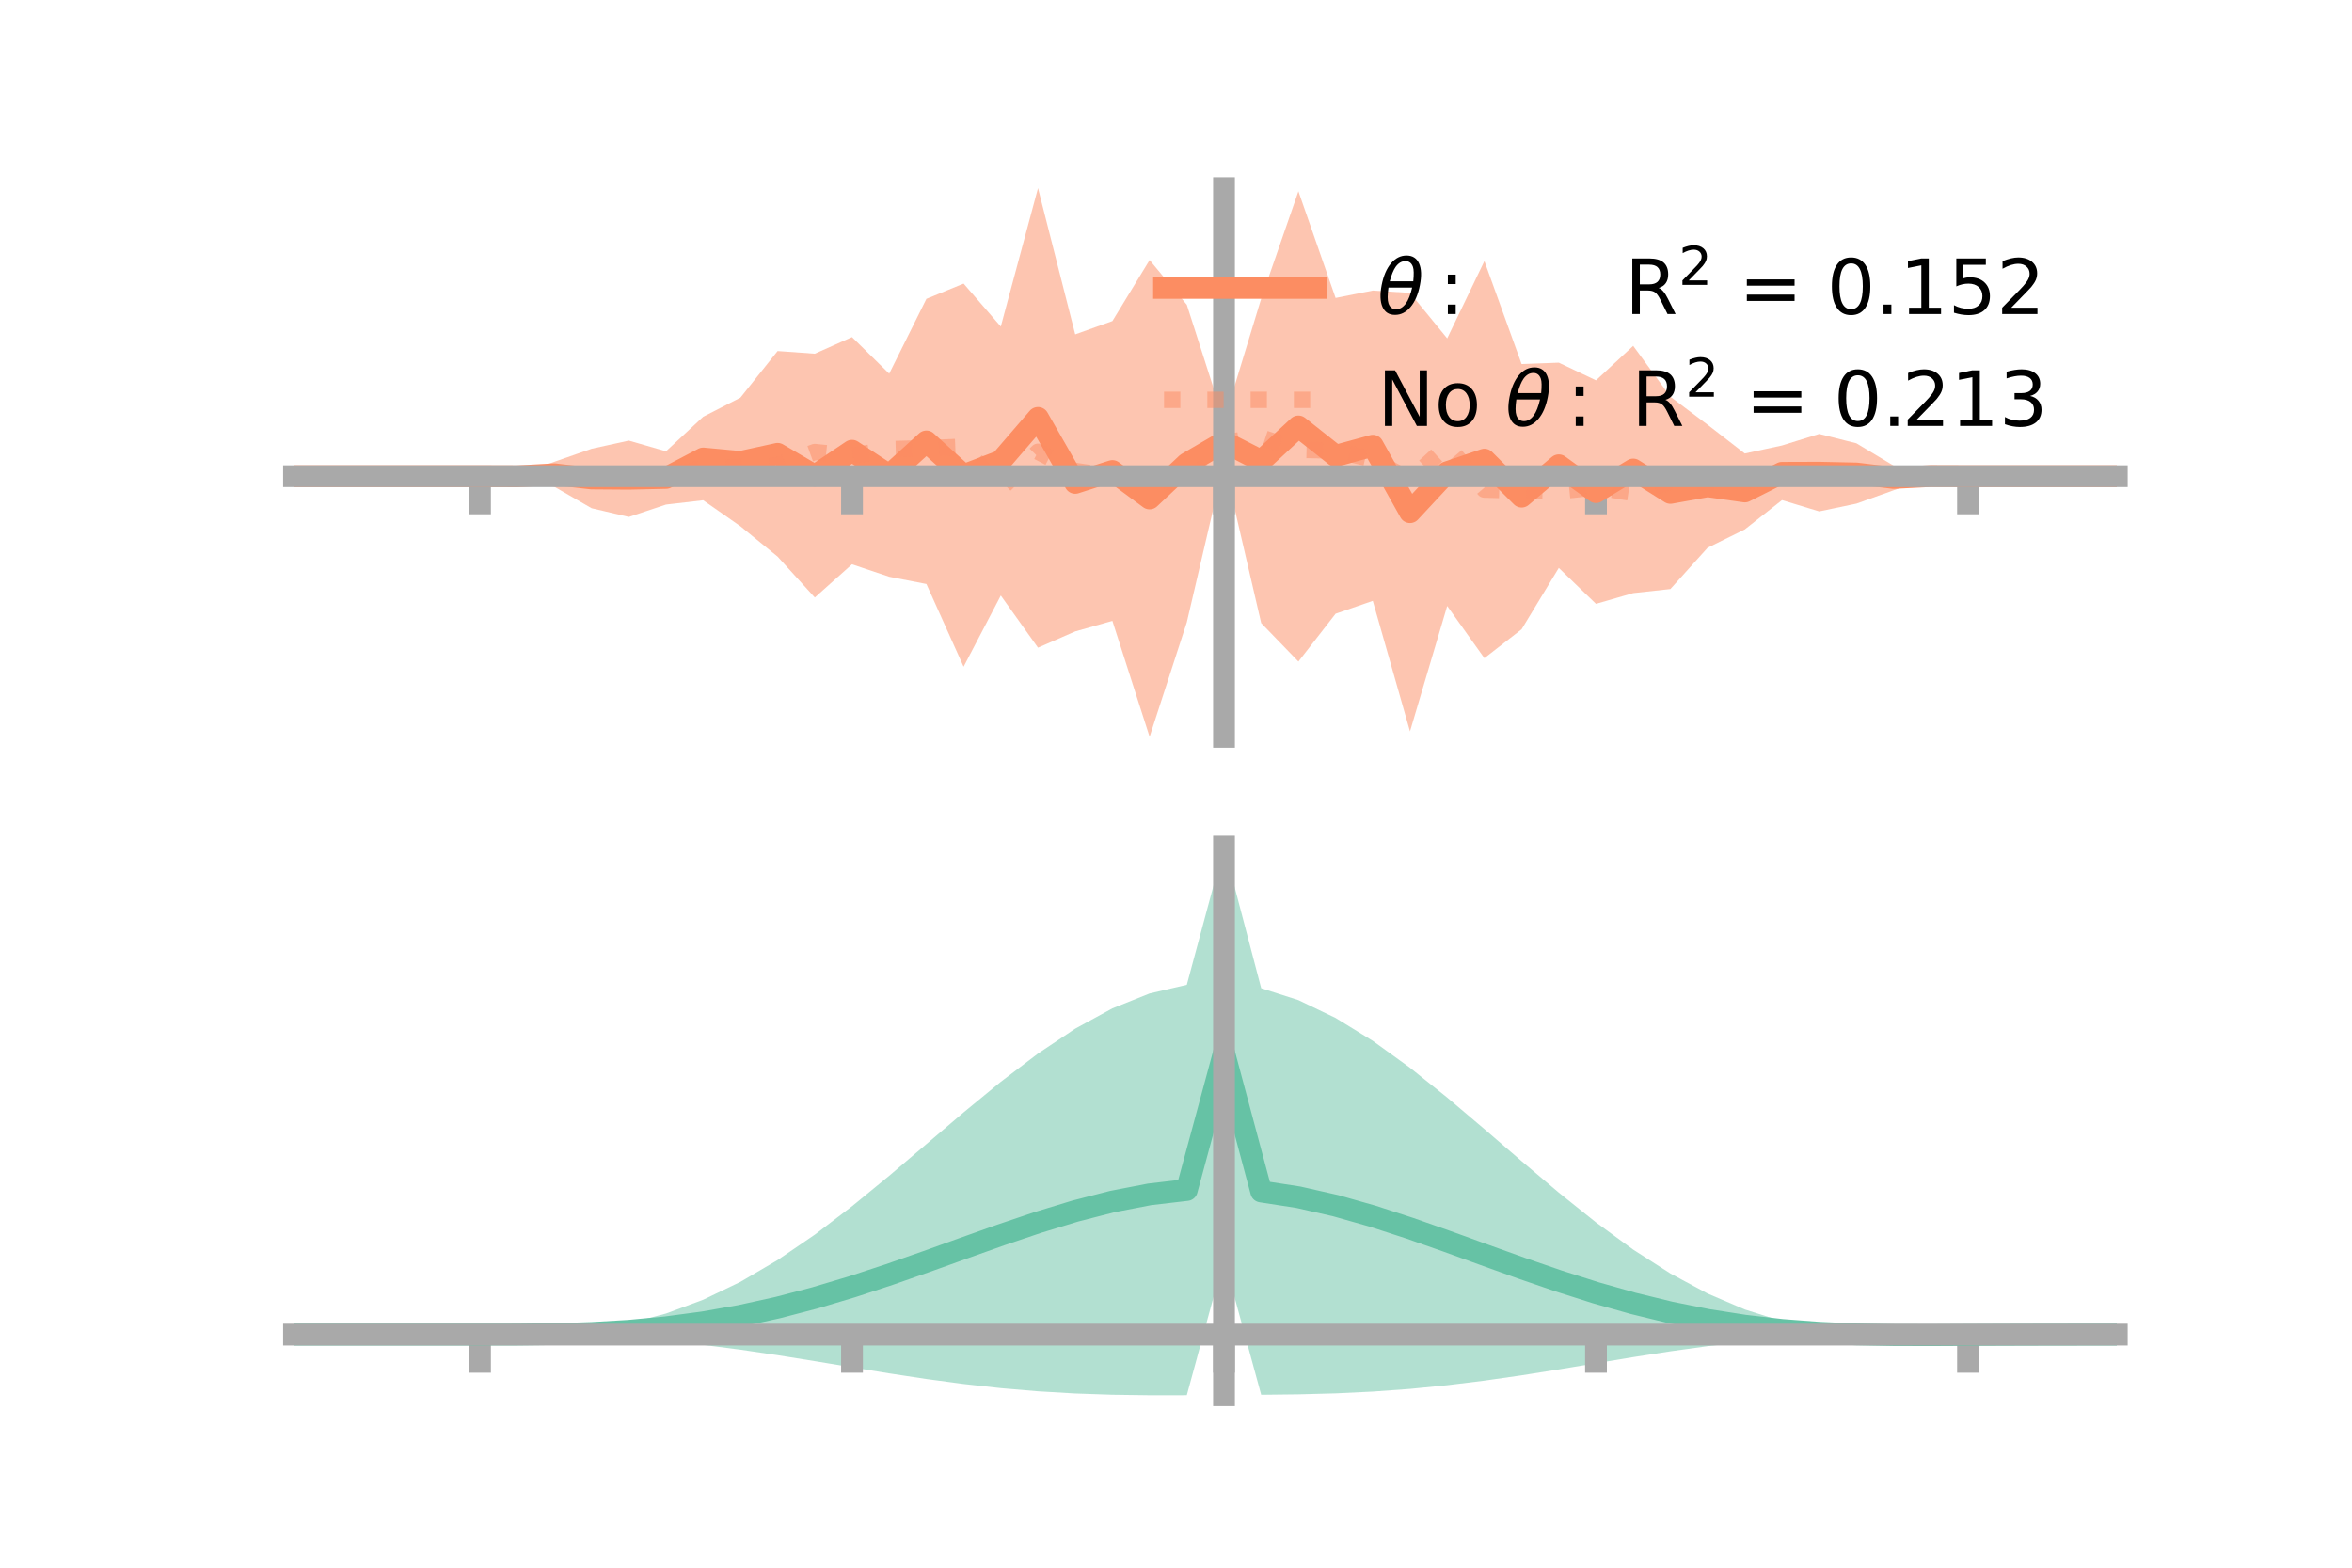
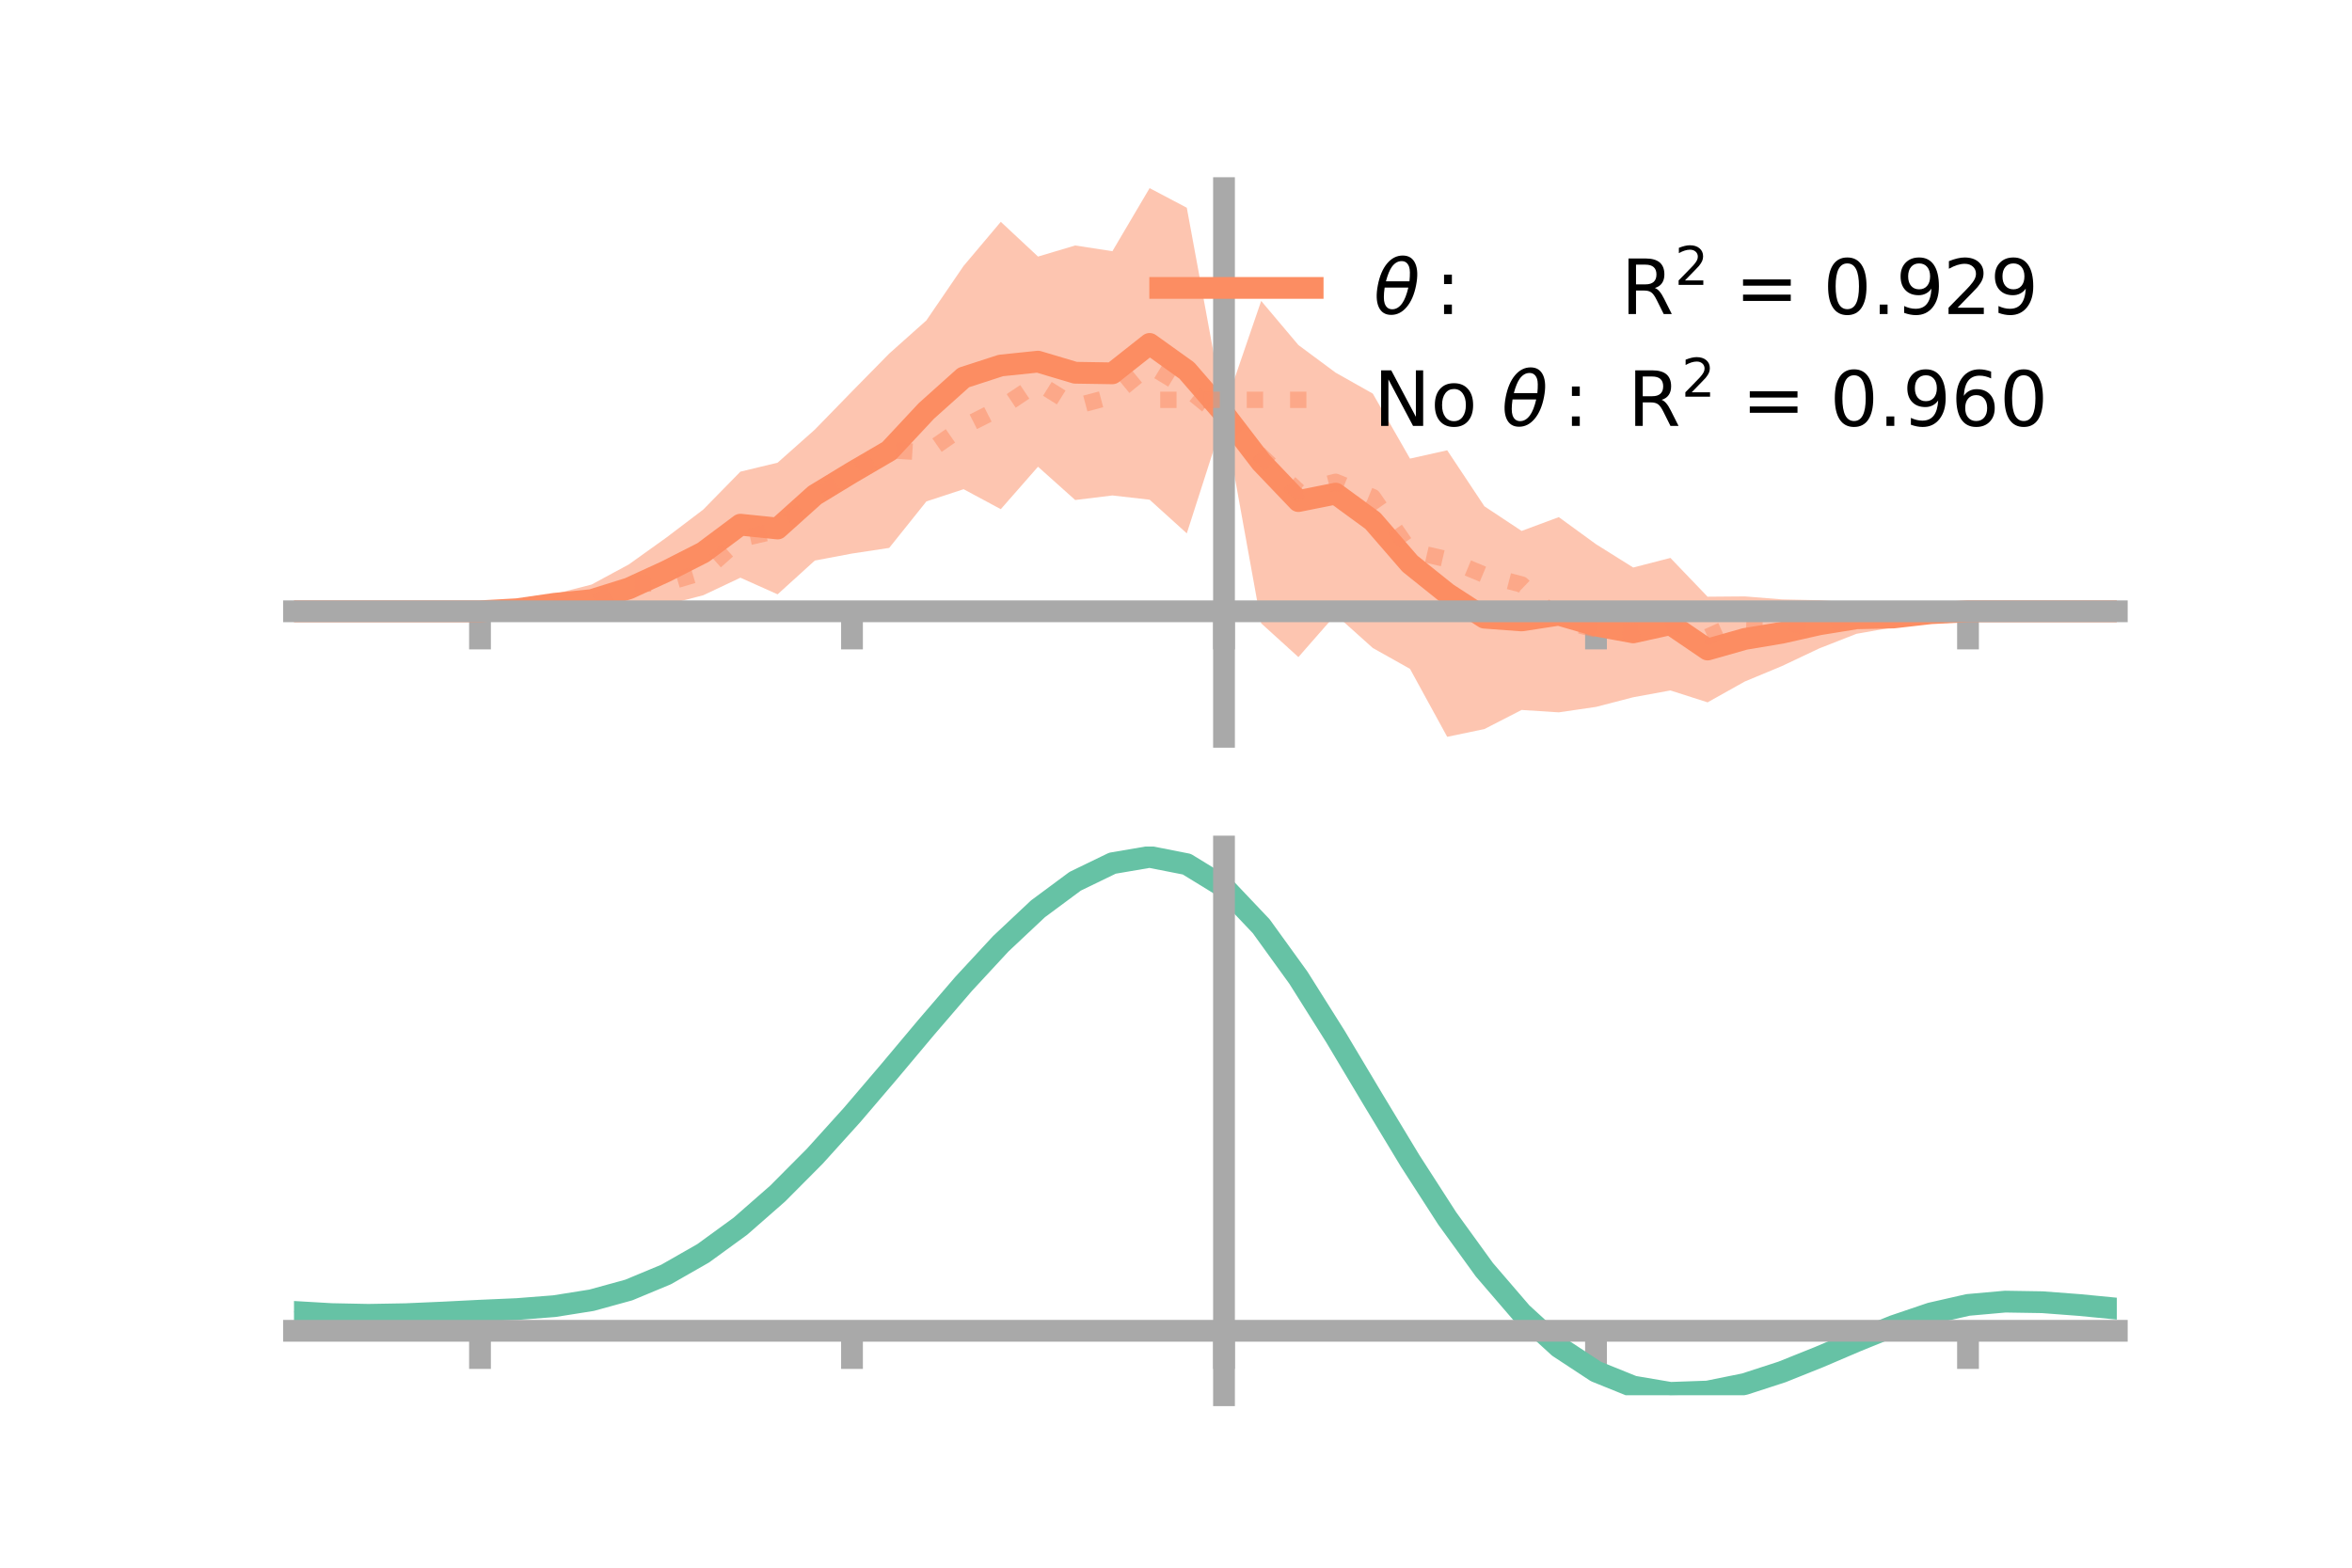
<svg xmlns="http://www.w3.org/2000/svg" xmlns:xlink="http://www.w3.org/1999/xlink" height="144pt" version="1.1" viewBox="0 0 216 144" width="216pt">
  <defs>
    <style type="text/css">*{stroke-linecap:butt;stroke-linejoin:round;}</style>
  </defs>
  <g id="figure_1">
    <g id="patch_1">
      <path d="M 0 144  L 216 144  L 216 0  L 0 0  z " style="fill:none;" />
    </g>
    <g id="axes_1">
      <g id="patch_2">
        <path d="M 27 67.68  L 194.4 67.68  L 194.4 17.28  L 27 17.28  z " style="fill:none;" />
      </g>
      <g id="PolyCollection_1">
-         <path clip-path="url(#p0a14df9e79)" d="M 27 43.739  L 27 43.739  L 30.416 43.739  L 33.833 43.739  L 37.249 43.739  L 40.665 43.739  L 44.082 43.739  L 47.498 43.626  L 50.914 42.412  L 54.331 41.221  L 57.747 40.47  L 61.163 41.454  L 64.58 38.278  L 67.996 36.527  L 71.412 32.244  L 74.829 32.49  L 78.245 30.965  L 81.661 34.322  L 85.078 27.45  L 88.494 26.05  L 91.91 29.994  L 95.327 17.28  L 98.743 30.714  L 102.159 29.493  L 105.576 23.889  L 108.992 27.992  L 112.408 38.647  L 115.824 27.434  L 119.241 17.571  L 122.657 27.37  L 126.073 26.689  L 129.49 26.905  L 132.906 31.082  L 136.322 23.982  L 139.739 33.439  L 143.155 33.312  L 146.571 34.936  L 149.988 31.769  L 153.404 36.441  L 156.82 39.011  L 160.237 41.657  L 163.653 40.919  L 167.069 39.858  L 170.486 40.718  L 173.902 42.769  L 177.318 43.604  L 180.735 43.739  L 184.151 43.739  L 187.567 43.739  L 190.984 43.739  L 194.4 43.739  L 194.4 43.739  L 194.4 43.739  L 190.984 43.739  L 187.567 43.739  L 184.151 43.739  L 180.735 43.739  L 177.318 43.854  L 173.902 45.036  L 170.486 46.259  L 167.069 46.975  L 163.653 45.936  L 160.237 48.629  L 156.82 50.315  L 153.404 54.107  L 149.988 54.48  L 146.571 55.467  L 143.155 52.166  L 139.739 57.801  L 136.322 60.456  L 132.906 55.662  L 129.49 67.183  L 126.073 55.191  L 122.657 56.374  L 119.241 60.767  L 115.824 57.233  L 112.408 42.523  L 108.992 57.162  L 105.576 67.68  L 102.159 57.031  L 98.743 57.998  L 95.327 59.491  L 91.91 54.701  L 88.494 61.242  L 85.078 53.644  L 81.661 52.979  L 78.245 51.832  L 74.829 54.885  L 71.412 51.126  L 67.996 48.338  L 64.58 45.95  L 61.163 46.347  L 57.747 47.483  L 54.331 46.683  L 50.914 44.712  L 47.498 43.872  L 44.082 43.739  L 40.665 43.739  L 37.249 43.739  L 33.833 43.739  L 30.416 43.739  L 27 43.739  z " style="fill:#fc8d62;fill-opacity:0.5;" />
+         <path clip-path="url(#pccf08fec42)" d="M 27 56.151  L 27 56.151  L 30.416 56.151  L 33.833 56.151  L 37.249 56.151  L 40.665 56.151  L 44.082 56.15  L 47.498 55.67  L 50.914 54.566  L 54.331 53.693  L 57.747 51.847  L 61.163 49.403  L 64.58 46.81  L 67.996 43.324  L 71.412 42.5  L 74.829 39.463  L 78.245 35.955  L 81.661 32.478  L 85.078 29.429  L 88.494 24.427  L 91.91 20.375  L 95.327 23.567  L 98.743 22.548  L 102.159 23.074  L 105.576 17.28  L 108.992 19.082  L 112.408 37.604  L 115.824 27.642  L 119.241 31.694  L 122.657 34.228  L 126.073 36.155  L 129.49 42.125  L 132.906 41.361  L 136.322 46.504  L 139.739 48.769  L 143.155 47.5  L 146.571 49.987  L 149.988 52.129  L 153.404 51.249  L 156.82 54.81  L 160.237 54.782  L 163.653 55.059  L 167.069 55.134  L 170.486 55.37  L 173.902 55.822  L 177.318 56.041  L 180.735 56.15  L 184.151 56.151  L 187.567 56.151  L 190.984 56.151  L 194.4 56.151  L 194.4 56.151  L 194.4 56.151  L 190.984 56.151  L 187.567 56.151  L 184.151 56.151  L 180.735 56.151  L 177.318 56.614  L 173.902 57.615  L 170.486 58.22  L 167.069 59.561  L 163.653 61.179  L 160.237 62.6  L 156.82 64.514  L 153.404 63.421  L 149.988 64.047  L 146.571 64.933  L 143.155 65.432  L 139.739 65.213  L 136.322 66.968  L 132.906 67.68  L 129.49 61.438  L 126.073 59.522  L 122.657 56.456  L 119.241 60.357  L 115.824 57.255  L 112.408 38.36  L 108.992 48.993  L 105.576 45.9  L 102.159 45.511  L 98.743 45.928  L 95.327 42.871  L 91.91 46.77  L 88.494 44.936  L 85.078 46.058  L 81.661 50.328  L 78.245 50.846  L 74.829 51.491  L 71.412 54.592  L 67.996 53.065  L 64.58 54.679  L 61.163 55.566  L 57.747 56.254  L 54.331 56.548  L 50.914 56.36  L 47.498 56.247  L 44.082 56.151  L 40.665 56.151  L 37.249 56.151  L 33.833 56.151  L 30.416 56.151  L 27 56.151  z " style="fill:#fc8d62;fill-opacity:0.5;" />
      </g>
      <g id="matplotlib.axis_1">
        <g id="xtick_1">
          <g id="line2d_1">
            <defs>
-               <path d="M 0 0  L 0 3.5  " id="mdfc04c71b1" style="stroke:#a9a9a9;stroke-width:2;" />
+               <path d="M 0 0  L 0 3.5  " id="m012973ee47" style="stroke:#a9a9a9;stroke-width:2;" />
            </defs>
            <g>
-               <use style="fill:#a9a9a9;stroke:#a9a9a9;stroke-width:2;" x="44.082" xlink:href="#mdfc04c71b1" y="43.739" />
+               <use style="fill:#a9a9a9;stroke:#a9a9a9;stroke-width:2;" x="44.082" xlink:href="#m012973ee47" y="56.151" />
            </g>
          </g>
        </g>
        <g id="xtick_2">
          <g id="line2d_2">
            <g>
-               <use style="fill:#a9a9a9;stroke:#a9a9a9;stroke-width:2;" x="78.245" xlink:href="#mdfc04c71b1" y="43.739" />
+               <use style="fill:#a9a9a9;stroke:#a9a9a9;stroke-width:2;" x="78.245" xlink:href="#m012973ee47" y="56.151" />
            </g>
          </g>
        </g>
        <g id="xtick_3">
          <g id="line2d_3">
            <g>
-               <use style="fill:#a9a9a9;stroke:#a9a9a9;stroke-width:2;" x="112.408" xlink:href="#mdfc04c71b1" y="43.739" />
+               <use style="fill:#a9a9a9;stroke:#a9a9a9;stroke-width:2;" x="112.408" xlink:href="#m012973ee47" y="56.151" />
            </g>
          </g>
        </g>
        <g id="xtick_4">
          <g id="line2d_4">
            <g>
-               <use style="fill:#a9a9a9;stroke:#a9a9a9;stroke-width:2;" x="146.571" xlink:href="#mdfc04c71b1" y="43.739" />
+               <use style="fill:#a9a9a9;stroke:#a9a9a9;stroke-width:2;" x="146.571" xlink:href="#m012973ee47" y="56.151" />
            </g>
          </g>
        </g>
        <g id="xtick_5">
          <g id="line2d_5">
            <g>
-               <use style="fill:#a9a9a9;stroke:#a9a9a9;stroke-width:2;" x="180.735" xlink:href="#mdfc04c71b1" y="43.739" />
+               <use style="fill:#a9a9a9;stroke:#a9a9a9;stroke-width:2;" x="180.735" xlink:href="#m012973ee47" y="56.151" />
            </g>
          </g>
        </g>
      </g>
      <g id="matplotlib.axis_2" />
      <g id="line2d_6">
-         <path clip-path="url(#p0a14df9e79)" d="M 27 43.739  L 30.416 43.739  L 33.833 43.739  L 37.249 43.739  L 40.665 43.739  L 44.082 43.739  L 47.498 43.749  L 50.914 43.562  L 54.331 43.952  L 57.747 43.977  L 61.163 43.901  L 64.58 42.114  L 67.996 42.432  L 71.412 41.685  L 74.829 43.687  L 78.245 41.398  L 81.661 43.651  L 85.078 40.547  L 88.494 43.646  L 91.91 42.348  L 95.327 38.385  L 98.743 44.356  L 102.159 43.262  L 105.576 45.785  L 108.992 42.577  L 112.408 40.585  L 115.824 42.333  L 119.241 39.169  L 122.657 41.872  L 126.073 40.94  L 129.49 47.044  L 132.906 43.372  L 136.322 42.219  L 139.739 45.62  L 143.155 42.739  L 146.571 45.202  L 149.988 43.124  L 153.404 45.274  L 156.82 44.663  L 160.237 45.143  L 163.653 43.427  L 167.069 43.416  L 170.486 43.489  L 173.902 43.903  L 177.318 43.729  L 180.735 43.739  L 184.151 43.739  L 187.567 43.739  L 190.984 43.739  L 194.4 43.739  " style="fill:none;stroke:#fc8d62;stroke-linecap:square;stroke-width:2;" />
+         <path clip-path="url(#pccf08fec42)" d="M 27 56.151  L 30.416 56.151  L 33.833 56.151  L 37.249 56.151  L 40.665 56.151  L 44.082 56.15  L 47.498 55.959  L 50.914 55.463  L 54.331 55.12  L 57.747 54.051  L 61.163 52.484  L 64.58 50.745  L 67.996 48.194  L 71.412 48.546  L 74.829 45.477  L 78.245 43.4  L 81.661 41.403  L 85.078 37.743  L 88.494 34.682  L 91.91 33.573  L 95.327 33.219  L 98.743 34.238  L 102.159 34.292  L 105.576 31.59  L 108.992 34.037  L 112.408 37.982  L 115.824 42.448  L 119.241 46.026  L 122.657 45.342  L 126.073 47.839  L 129.49 51.782  L 132.906 54.521  L 136.322 56.736  L 139.739 56.991  L 143.155 56.466  L 146.571 57.46  L 149.988 58.088  L 153.404 57.335  L 156.82 59.662  L 160.237 58.691  L 163.653 58.119  L 167.069 57.348  L 170.486 56.795  L 173.902 56.719  L 177.318 56.328  L 180.735 56.151  L 184.151 56.151  L 187.567 56.151  L 190.984 56.151  L 194.4 56.151  " style="fill:none;stroke:#fc8d62;stroke-linecap:square;stroke-width:2;" />
      </g>
      <g id="line2d_7">
-         <path clip-path="url(#p0a14df9e79)" d="M 27 43.739  L 30.416 43.739  L 33.833 43.739  L 37.249 43.739  L 40.665 43.739  L 44.082 43.739  L 47.498 43.725  L 50.914 43.728  L 54.331 43.66  L 57.747 43.999  L 61.163 43.711  L 64.58 43.018  L 67.996 42.899  L 71.412 42.749  L 74.829 41.519  L 78.245 41.869  L 81.661 41.253  L 85.078 41.167  L 88.494 41.029  L 91.91 44.906  L 95.327 41.493  L 98.743 43.249  L 102.159 43.772  L 105.576 43.644  L 108.992 44.783  L 112.408 40.631  L 115.824 40.179  L 119.241 41.313  L 122.657 41.391  L 126.073 42.187  L 129.49 44.095  L 132.906 40.948  L 136.322 44.971  L 139.739 45.063  L 143.155 45.13  L 146.571 44.763  L 149.988 45.289  L 153.404 44.271  L 156.82 44.287  L 160.237 44.226  L 163.653 43.65  L 167.069 43.419  L 170.486 43.791  L 173.902 43.744  L 177.318 43.753  L 180.735 43.739  L 184.151 43.739  L 187.567 43.739  L 190.984 43.739  L 194.4 43.739  " style="fill:none;stroke:#fc8d62;stroke-dasharray:1.5,2.475;stroke-dashoffset:0;stroke-opacity:0.5;stroke-width:1.5;" />
+         <path clip-path="url(#pccf08fec42)" d="M 27 56.151  L 30.416 56.151  L 33.833 56.151  L 37.249 56.151  L 40.665 56.151  L 44.082 56.15  L 47.498 56.073  L 50.914 55.724  L 54.331 55.56  L 57.747 53.652  L 61.163 53.564  L 64.58 52.557  L 67.996 49.509  L 71.412 48.73  L 74.829 45.785  L 78.245 43.364  L 81.661 41.35  L 85.078 41.566  L 88.494 39.194  L 91.91 37.464  L 95.327 35.181  L 98.743 37.313  L 102.159 36.405  L 105.576 33.599  L 108.992 35.675  L 112.408 38.465  L 115.824 41.891  L 119.241 45.128  L 122.657 44.255  L 126.073 45.656  L 129.49 50.588  L 132.906 51.376  L 136.322 52.8  L 139.739 53.684  L 143.155 56.953  L 146.571 57.826  L 149.988 58.052  L 153.404 57.363  L 156.82 58.488  L 160.237 56.958  L 163.653 57.075  L 167.069 57.783  L 170.486 56.366  L 173.902 56.466  L 177.318 56.214  L 180.735 56.151  L 184.151 56.151  L 187.567 56.151  L 190.984 56.151  L 194.4 56.151  " style="fill:none;stroke:#fc8d62;stroke-dasharray:1.5,2.475;stroke-dashoffset:0;stroke-opacity:0.5;stroke-width:1.5;" />
      </g>
      <g id="patch_3">
        <path d="M 112.408 67.68  L 112.408 17.28  " style="fill:none;stroke:#a9a9a9;stroke-linecap:square;stroke-linejoin:miter;stroke-width:2;" />
      </g>
      <g id="patch_4">
        <path d="M 194.4 67.68  L 194.4 17.28  " style="fill:none;" />
      </g>
      <g id="patch_5">
-         <path d="M 27 43.739  L 194.4 43.739  " style="fill:none;stroke:#a9a9a9;stroke-linecap:square;stroke-linejoin:miter;stroke-width:2;" />
+         <path d="M 27 56.151  L 194.4 56.151  " style="fill:none;stroke:#a9a9a9;stroke-linecap:square;stroke-linejoin:miter;stroke-width:2;" />
      </g>
      <g id="patch_6">
        <path d="M 27 17.28  L 194.4 17.28  " style="fill:none;" />
      </g>
      <g id="legend_1">
        <g id="line2d_8">
-           <path d="M 106.9 26.449  L 120.9 26.449  " style="fill:none;stroke:#fc8d62;stroke-linecap:square;stroke-width:2;" />
+           <path d="M 106.55 26.449  L 120.55 26.449  " style="fill:none;stroke:#fc8d62;stroke-linecap:square;stroke-width:2;" />
        </g>
        <g id="line2d_9" />
        <g id="text_1">
-           <g transform="translate(126.5 28.89891)scale(0.07 -0.07)">
+           <g transform="translate(126.15 28.89891)scale(0.07 -0.07)">
            <defs>
              <path d="M 45.516 34.672  L 14.453 34.672  Q 12.359 20.062 14.5 13.875  Q 17.188 6.25 24.469 6.25  Q 31.781 6.25 37.359 13.922  Q 42.234 20.656 45.516 34.672  z M 47.016 42.969  Q 48.344 56.844 46.625 61.719  Q 43.953 69.438 36.766 69.438  Q 29.297 69.438 23.828 61.812  Q 19.531 55.672 16.156 42.969  z M 38.188 76.766  Q 49.906 76.766 54.594 66.406  Q 59.281 56.109 55.719 37.844  Q 52.203 19.625 43.453 9.281  Q 34.766 -1.125 23.047 -1.125  Q 11.281 -1.125 6.641 9.281  Q 2 19.625 5.516 37.844  Q 9.078 56.109 17.719 66.406  Q 26.422 76.766 38.188 76.766  z " id="DejaVuSans-Oblique-952" />
              <path d="M 11.719 12.406  L 22.016 12.406  L 22.016 0  L 11.719 0  z M 11.719 51.703  L 22.016 51.703  L 22.016 39.312  L 11.719 39.312  z " id="DejaVuSans-58" />
              <path id="DejaVuSans-32" />
              <path d="M 44.391 34.188  Q 47.562 33.109 50.562 29.594  Q 53.562 26.078 56.594 19.922  L 66.609 0  L 56 0  L 46.688 18.703  Q 43.062 26.031 39.672 28.422  Q 36.281 30.812 30.422 30.812  L 19.672 30.812  L 19.672 0  L 9.812 0  L 9.812 72.906  L 32.078 72.906  Q 44.578 72.906 50.734 67.672  Q 56.891 62.453 56.891 51.906  Q 56.891 45.016 53.688 40.469  Q 50.484 35.938 44.391 34.188  z M 19.672 64.797  L 19.672 38.922  L 32.078 38.922  Q 39.203 38.922 42.844 42.219  Q 46.484 45.516 46.484 51.906  Q 46.484 58.297 42.844 61.547  Q 39.203 64.797 32.078 64.797  z " id="DejaVuSans-82" />
              <path d="M 19.188 8.297  L 53.609 8.297  L 53.609 0  L 7.328 0  L 7.328 8.297  Q 12.938 14.109 22.625 23.891  Q 32.328 33.688 34.812 36.531  Q 39.547 41.844 41.422 45.531  Q 43.312 49.219 43.312 52.781  Q 43.312 58.594 39.234 62.25  Q 35.156 65.922 28.609 65.922  Q 23.969 65.922 18.812 64.312  Q 13.672 62.703 7.812 59.422  L 7.812 69.391  Q 13.766 71.781 18.938 73  Q 24.125 74.219 28.422 74.219  Q 39.75 74.219 46.484 68.547  Q 53.219 62.891 53.219 53.422  Q 53.219 48.922 51.531 44.891  Q 49.859 40.875 45.406 35.406  Q 44.188 33.984 37.641 27.219  Q 31.109 20.453 19.188 8.297  z " id="DejaVuSans-50" />
              <path d="M 10.594 45.406  L 73.188 45.406  L 73.188 37.203  L 10.594 37.203  z M 10.594 25.484  L 73.188 25.484  L 73.188 17.188  L 10.594 17.188  z " id="DejaVuSans-61" />
              <path d="M 31.781 66.406  Q 24.172 66.406 20.328 58.906  Q 16.5 51.422 16.5 36.375  Q 16.5 21.391 20.328 13.891  Q 24.172 6.391 31.781 6.391  Q 39.453 6.391 43.281 13.891  Q 47.125 21.391 47.125 36.375  Q 47.125 51.422 43.281 58.906  Q 39.453 66.406 31.781 66.406  z M 31.781 74.219  Q 44.047 74.219 50.516 64.516  Q 56.984 54.828 56.984 36.375  Q 56.984 17.969 50.516 8.266  Q 44.047 -1.422 31.781 -1.422  Q 19.531 -1.422 13.062 8.266  Q 6.594 17.969 6.594 36.375  Q 6.594 54.828 13.062 64.516  Q 19.531 74.219 31.781 74.219  z " id="DejaVuSans-48" />
              <path d="M 10.688 12.406  L 21 12.406  L 21 0  L 10.688 0  z " id="DejaVuSans-46" />
-               <path d="M 12.406 8.297  L 28.516 8.297  L 28.516 63.922  L 10.984 60.406  L 10.984 69.391  L 28.422 72.906  L 38.281 72.906  L 38.281 8.297  L 54.391 8.297  L 54.391 0  L 12.406 0  z " id="DejaVuSans-49" />
-               <path d="M 10.797 72.906  L 49.516 72.906  L 49.516 64.594  L 19.828 64.594  L 19.828 46.734  Q 21.969 47.469 24.109 47.828  Q 26.266 48.188 28.422 48.188  Q 40.625 48.188 47.75 41.5  Q 54.891 34.812 54.891 23.391  Q 54.891 11.625 47.562 5.094  Q 40.234 -1.422 26.906 -1.422  Q 22.312 -1.422 17.547 -0.641  Q 12.797 0.141 7.719 1.703  L 7.719 11.625  Q 12.109 9.234 16.797 8.062  Q 21.484 6.891 26.703 6.891  Q 35.156 6.891 40.078 11.328  Q 45.016 15.766 45.016 23.391  Q 45.016 31 40.078 35.438  Q 35.156 39.891 26.703 39.891  Q 22.75 39.891 18.812 39.016  Q 14.891 38.141 10.797 36.281  z " id="DejaVuSans-53" />
+               <path d="M 10.984 1.516  L 10.984 10.5  Q 14.703 8.734 18.5 7.812  Q 22.312 6.891 25.984 6.891  Q 35.75 6.891 40.891 13.453  Q 46.047 20.016 46.781 33.406  Q 43.953 29.203 39.594 26.953  Q 35.25 24.703 29.984 24.703  Q 19.047 24.703 12.672 31.312  Q 6.297 37.938 6.297 49.422  Q 6.297 60.641 12.938 67.422  Q 19.578 74.219 30.609 74.219  Q 43.266 74.219 49.922 64.516  Q 56.594 54.828 56.594 36.375  Q 56.594 19.141 48.406 8.859  Q 40.234 -1.422 26.422 -1.422  Q 22.703 -1.422 18.891 -0.688  Q 15.094 0.047 10.984 1.516  z M 30.609 32.422  Q 37.25 32.422 41.125 36.953  Q 45.016 41.5 45.016 49.422  Q 45.016 57.281 41.125 61.844  Q 37.25 66.406 30.609 66.406  Q 23.969 66.406 20.094 61.844  Q 16.219 57.281 16.219 49.422  Q 16.219 41.5 20.094 36.953  Q 23.969 32.422 30.609 32.422  z " id="DejaVuSans-57" />
            </defs>
            <use transform="translate(0 0.765625)" xlink:href="#DejaVuSans-Oblique-952" />
            <use transform="translate(80.66406 0.765625)" xlink:href="#DejaVuSans-58" />
            <use transform="translate(133.8379 0.765625)" xlink:href="#DejaVuSans-32" />
            <use transform="translate(165.625 0.765625)" xlink:href="#DejaVuSans-32" />
            <use transform="translate(197.4121 0.765625)" xlink:href="#DejaVuSans-32" />
            <use transform="translate(229.1992 0.765625)" xlink:href="#DejaVuSans-32" />
            <use transform="translate(260.9863 0.765625)" xlink:href="#DejaVuSans-32" />
            <use transform="translate(292.7734 0.765625)" xlink:href="#DejaVuSans-32" />
            <use transform="translate(324.5605 0.765625)" xlink:href="#DejaVuSans-82" />
            <use transform="translate(395 39.04688)scale(0.7)" xlink:href="#DejaVuSans-50" />
            <use transform="translate(442.2705 0.765625)" xlink:href="#DejaVuSans-32" />
            <use transform="translate(474.0576 0.765625)" xlink:href="#DejaVuSans-61" />
            <use transform="translate(557.8467 0.765625)" xlink:href="#DejaVuSans-32" />
            <use transform="translate(589.6338 0.765625)" xlink:href="#DejaVuSans-48" />
            <use transform="translate(653.2568 0.765625)" xlink:href="#DejaVuSans-46" />
-             <use transform="translate(685.0439 0.765625)" xlink:href="#DejaVuSans-49" />
-             <use transform="translate(748.667 0.765625)" xlink:href="#DejaVuSans-53" />
-             <use transform="translate(812.29 0.765625)" xlink:href="#DejaVuSans-50" />
+             <use transform="translate(685.0439 0.765625)" xlink:href="#DejaVuSans-57" />
+             <use transform="translate(746.917 0.765625)" xlink:href="#DejaVuSans-50" />
+             <use transform="translate(808.79 0.765625)" xlink:href="#DejaVuSans-57" />
          </g>
        </g>
        <g id="line2d_10">
-           <path d="M 106.9 36.724  L 120.9 36.724  " style="fill:none;stroke:#fc8d62;stroke-dasharray:1.5,2.475;stroke-dashoffset:0;stroke-opacity:0.5;stroke-width:1.5;" />
+           <path d="M 106.55 36.724  L 120.55 36.724  " style="fill:none;stroke:#fc8d62;stroke-dasharray:1.5,2.475;stroke-dashoffset:0;stroke-opacity:0.5;stroke-width:1.5;" />
        </g>
        <g id="line2d_11" />
        <g id="text_2">
-           <g transform="translate(126.5 39.17359)scale(0.07 -0.07)">
+           <g transform="translate(126.15 39.17359)scale(0.07 -0.07)">
            <defs>
              <path d="M 9.812 72.906  L 23.094 72.906  L 55.422 11.922  L 55.422 72.906  L 64.984 72.906  L 64.984 0  L 51.703 0  L 19.391 60.984  L 19.391 0  L 9.812 0  z " id="DejaVuSans-78" />
              <path d="M 30.609 48.391  Q 23.391 48.391 19.188 42.75  Q 14.984 37.109 14.984 27.297  Q 14.984 17.484 19.156 11.844  Q 23.344 6.203 30.609 6.203  Q 37.797 6.203 41.984 11.859  Q 46.188 17.531 46.188 27.297  Q 46.188 37.016 41.984 42.703  Q 37.797 48.391 30.609 48.391  z M 30.609 56  Q 42.328 56 49.016 48.375  Q 55.719 40.766 55.719 27.297  Q 55.719 13.875 49.016 6.219  Q 42.328 -1.422 30.609 -1.422  Q 18.844 -1.422 12.172 6.219  Q 5.516 13.875 5.516 27.297  Q 5.516 40.766 12.172 48.375  Q 18.844 56 30.609 56  z " id="DejaVuSans-111" />
-               <path d="M 40.578 39.312  Q 47.656 37.797 51.625 33  Q 55.609 28.219 55.609 21.188  Q 55.609 10.406 48.188 4.484  Q 40.766 -1.422 27.094 -1.422  Q 22.516 -1.422 17.656 -0.516  Q 12.797 0.391 7.625 2.203  L 7.625 11.719  Q 11.719 9.328 16.594 8.109  Q 21.484 6.891 26.812 6.891  Q 36.078 6.891 40.938 10.547  Q 45.797 14.203 45.797 21.188  Q 45.797 27.641 41.281 31.266  Q 36.766 34.906 28.719 34.906  L 20.219 34.906  L 20.219 43.016  L 29.109 43.016  Q 36.375 43.016 40.234 45.922  Q 44.094 48.828 44.094 54.297  Q 44.094 59.906 40.109 62.906  Q 36.141 65.922 28.719 65.922  Q 24.656 65.922 20.016 65.031  Q 15.375 64.156 9.812 62.312  L 9.812 71.094  Q 15.438 72.656 20.344 73.438  Q 25.25 74.219 29.594 74.219  Q 40.828 74.219 47.359 69.109  Q 53.906 64.016 53.906 55.328  Q 53.906 49.266 50.438 45.094  Q 46.969 40.922 40.578 39.312  z " id="DejaVuSans-51" />
+               <path d="M 33.016 40.375  Q 26.375 40.375 22.484 35.828  Q 18.609 31.297 18.609 23.391  Q 18.609 15.531 22.484 10.953  Q 26.375 6.391 33.016 6.391  Q 39.656 6.391 43.531 10.953  Q 47.406 15.531 47.406 23.391  Q 47.406 31.297 43.531 35.828  Q 39.656 40.375 33.016 40.375  z M 52.594 71.297  L 52.594 62.312  Q 48.875 64.062 45.094 64.984  Q 41.312 65.922 37.594 65.922  Q 27.828 65.922 22.672 59.328  Q 17.531 52.734 16.797 39.406  Q 19.672 43.656 24.016 45.922  Q 28.375 48.188 33.594 48.188  Q 44.578 48.188 50.953 41.516  Q 57.328 34.859 57.328 23.391  Q 57.328 12.156 50.688 5.359  Q 44.047 -1.422 33.016 -1.422  Q 20.359 -1.422 13.672 8.266  Q 6.984 17.969 6.984 36.375  Q 6.984 53.656 15.188 63.938  Q 23.391 74.219 37.203 74.219  Q 40.922 74.219 44.703 73.484  Q 48.484 72.75 52.594 71.297  z " id="DejaVuSans-54" />
            </defs>
            <use transform="translate(0 0.765625)" xlink:href="#DejaVuSans-78" />
            <use transform="translate(74.80469 0.765625)" xlink:href="#DejaVuSans-111" />
            <use transform="translate(135.9863 0.765625)" xlink:href="#DejaVuSans-32" />
            <use transform="translate(167.7734 0.765625)" xlink:href="#DejaVuSans-Oblique-952" />
            <use transform="translate(248.4375 0.765625)" xlink:href="#DejaVuSans-58" />
            <use transform="translate(301.6113 0.765625)" xlink:href="#DejaVuSans-32" />
            <use transform="translate(333.3984 0.765625)" xlink:href="#DejaVuSans-82" />
            <use transform="translate(403.8379 39.04688)scale(0.7)" xlink:href="#DejaVuSans-50" />
            <use transform="translate(451.1084 0.765625)" xlink:href="#DejaVuSans-32" />
            <use transform="translate(482.8955 0.765625)" xlink:href="#DejaVuSans-61" />
            <use transform="translate(566.6846 0.765625)" xlink:href="#DejaVuSans-32" />
            <use transform="translate(598.4717 0.765625)" xlink:href="#DejaVuSans-48" />
            <use transform="translate(662.0947 0.765625)" xlink:href="#DejaVuSans-46" />
-             <use transform="translate(688.3818 0.765625)" xlink:href="#DejaVuSans-50" />
-             <use transform="translate(752.0049 0.765625)" xlink:href="#DejaVuSans-49" />
-             <use transform="translate(815.6279 0.765625)" xlink:href="#DejaVuSans-51" />
+             <use transform="translate(693.8818 0.765625)" xlink:href="#DejaVuSans-57" />
+             <use transform="translate(757.5049 0.765625)" xlink:href="#DejaVuSans-54" />
+             <use transform="translate(821.1279 0.765625)" xlink:href="#DejaVuSans-48" />
          </g>
        </g>
      </g>
    </g>
    <g id="axes_2">
      <g id="patch_7">
        <path d="M 27 128.16  L 194.4 128.16  L 194.4 77.76  L 27 77.76  z " style="fill:none;" />
      </g>
      <g id="PolyCollection_2">
-         <path clip-path="url(#pce0a0c51db)" d="M 27 122.593  L 27 122.588  L 30.416 122.589  L 33.833 122.59  L 37.249 122.59  L 40.665 122.59  L 44.082 122.59  L 47.498 122.572  L 50.914 122.451  L 54.331 122.138  L 57.747 121.557  L 61.163 120.652  L 64.58 119.385  L 67.996 117.744  L 71.412 115.74  L 74.829 113.407  L 78.245 110.801  L 81.661 107.999  L 85.078 105.091  L 88.494 102.179  L 91.91 99.37  L 95.327 96.771  L 98.743 94.489  L 102.159 92.621  L 105.576 91.254  L 108.992 90.46  L 112.408 77.76  L 115.824 90.773  L 119.241 91.866  L 122.657 93.505  L 126.073 95.607  L 129.49 98.079  L 132.906 100.816  L 136.322 103.712  L 139.739 106.657  L 143.155 109.547  L 146.571 112.284  L 149.988 114.783  L 153.404 116.976  L 156.82 118.815  L 160.237 120.278  L 163.653 121.362  L 167.069 122.088  L 170.486 122.462  L 173.902 122.506  L 177.318 122.514  L 180.735 122.537  L 184.151 122.556  L 187.567 122.57  L 190.984 122.579  L 194.4 122.585  L 194.4 122.599  L 194.4 122.599  L 190.984 122.61  L 187.567 122.63  L 184.151 122.662  L 180.735 122.71  L 177.318 122.765  L 173.902 122.757  L 170.486 122.672  L 167.069 122.747  L 163.653 122.953  L 160.237 123.258  L 156.82 123.653  L 153.404 124.125  L 149.988 124.656  L 146.571 125.22  L 143.155 125.787  L 139.739 126.329  L 136.322 126.819  L 132.906 127.239  L 129.49 127.576  L 126.073 127.823  L 122.657 127.987  L 119.241 128.077  L 115.824 128.117  L 112.408 115.603  L 108.992 128.157  L 105.576 128.16  L 102.159 128.114  L 98.743 127.998  L 95.327 127.797  L 91.91 127.506  L 88.494 127.127  L 85.078 126.669  L 81.661 126.15  L 78.245 125.594  L 74.829 125.027  L 71.412 124.479  L 67.996 123.975  L 64.58 123.537  L 61.163 123.181  L 57.747 122.914  L 54.331 122.736  L 50.914 122.636  L 47.498 122.596  L 44.082 122.59  L 40.665 122.59  L 37.249 122.59  L 33.833 122.59  L 30.416 122.591  L 27 122.593  z " style="fill:#66c2a5;fill-opacity:0.5;" />
+         <path clip-path="url(#p5bdab799a3)" d="M 27 120.545  L 27 120.465  L 30.416 120.675  L 33.833 120.745  L 37.249 120.678  L 40.665 120.519  L 44.082 120.34  L 47.498 120.184  L 50.914 119.911  L 54.331 119.363  L 57.747 118.412  L 61.163 116.968  L 64.58 114.979  L 67.996 112.437  L 71.412 109.373  L 74.829 105.854  L 78.245 101.982  L 81.661 97.886  L 85.078 93.72  L 88.494 89.658  L 91.91 85.891  L 95.327 82.616  L 98.743 80.036  L 102.159 78.352  L 105.576 77.76  L 108.992 78.445  L 112.408 80.575  L 115.824 84.231  L 119.241 89.031  L 122.657 94.538  L 126.073 100.344  L 129.49 106.091  L 132.906 111.48  L 136.322 116.276  L 139.739 120.31  L 143.155 123.481  L 146.571 125.751  L 149.988 127.142  L 153.404 127.725  L 156.82 127.61  L 160.237 126.931  L 163.653 125.839  L 167.069 124.495  L 170.486 123.061  L 173.902 121.695  L 177.318 120.551  L 180.735 119.779  L 184.151 119.479  L 187.567 119.539  L 190.984 119.808  L 194.4 120.151  L 194.4 120.258  L 194.4 120.258  L 190.984 119.94  L 187.567 119.691  L 184.151 119.641  L 180.735 119.948  L 177.318 120.731  L 173.902 121.905  L 170.486 123.318  L 167.069 124.806  L 163.653 126.199  L 160.237 127.329  L 156.82 128.033  L 153.404 128.16  L 149.988 127.585  L 146.571 126.213  L 143.155 123.99  L 139.739 120.904  L 136.322 116.993  L 132.906 112.35  L 129.49 107.132  L 126.073 101.564  L 122.657 95.932  L 119.241 90.586  L 115.824 85.924  L 112.408 82.375  L 108.992 80.313  L 105.576 79.654  L 102.159 80.23  L 98.743 81.857  L 95.327 84.34  L 91.91 87.485  L 88.494 91.096  L 85.078 94.981  L 81.661 98.96  L 78.245 102.866  L 74.829 106.556  L 71.412 109.909  L 67.996 112.831  L 64.58 115.263  L 61.163 117.175  L 57.747 118.576  L 54.331 119.505  L 50.914 120.042  L 47.498 120.304  L 44.082 120.449  L 40.665 120.612  L 37.249 120.751  L 33.833 120.803  L 30.416 120.735  L 27 120.545  z " style="fill:#66c2a5;fill-opacity:0.5;" />
      </g>
      <g id="matplotlib.axis_3">
        <g id="xtick_6">
          <g id="line2d_12">
            <g>
-               <use style="fill:#a9a9a9;stroke:#a9a9a9;stroke-width:2;" x="44.082" xlink:href="#mdfc04c71b1" y="122.59" />
+               <use style="fill:#a9a9a9;stroke:#a9a9a9;stroke-width:2;" x="44.082" xlink:href="#m012973ee47" y="122.24" />
            </g>
          </g>
        </g>
        <g id="xtick_7">
          <g id="line2d_13">
            <g>
-               <use style="fill:#a9a9a9;stroke:#a9a9a9;stroke-width:2;" x="78.245" xlink:href="#mdfc04c71b1" y="122.59" />
+               <use style="fill:#a9a9a9;stroke:#a9a9a9;stroke-width:2;" x="78.245" xlink:href="#m012973ee47" y="122.24" />
            </g>
          </g>
        </g>
        <g id="xtick_8">
          <g id="line2d_14">
            <g>
-               <use style="fill:#a9a9a9;stroke:#a9a9a9;stroke-width:2;" x="112.408" xlink:href="#mdfc04c71b1" y="122.59" />
+               <use style="fill:#a9a9a9;stroke:#a9a9a9;stroke-width:2;" x="112.408" xlink:href="#m012973ee47" y="122.24" />
            </g>
          </g>
        </g>
        <g id="xtick_9">
          <g id="line2d_15">
            <g>
-               <use style="fill:#a9a9a9;stroke:#a9a9a9;stroke-width:2;" x="146.571" xlink:href="#mdfc04c71b1" y="122.59" />
+               <use style="fill:#a9a9a9;stroke:#a9a9a9;stroke-width:2;" x="146.571" xlink:href="#m012973ee47" y="122.24" />
            </g>
          </g>
        </g>
        <g id="xtick_10">
          <g id="line2d_16">
            <g>
-               <use style="fill:#a9a9a9;stroke:#a9a9a9;stroke-width:2;" x="180.735" xlink:href="#mdfc04c71b1" y="122.59" />
+               <use style="fill:#a9a9a9;stroke:#a9a9a9;stroke-width:2;" x="180.735" xlink:href="#m012973ee47" y="122.24" />
            </g>
          </g>
        </g>
      </g>
      <g id="matplotlib.axis_4" />
      <g id="line2d_17">
-         <path clip-path="url(#pce0a0c51db)" d="M 27 122.59  L 30.416 122.59  L 33.833 122.59  L 37.249 122.59  L 40.665 122.59  L 44.082 122.59  L 47.498 122.584  L 50.914 122.544  L 54.331 122.437  L 57.747 122.236  L 61.163 121.916  L 64.58 121.461  L 67.996 120.86  L 71.412 120.11  L 74.829 119.217  L 78.245 118.198  L 81.661 117.075  L 85.078 115.88  L 88.494 114.653  L 91.91 113.438  L 95.327 112.284  L 98.743 111.243  L 102.159 110.367  L 105.576 109.707  L 108.992 109.308  L 112.408 96.681  L 115.824 109.445  L 119.241 109.972  L 122.657 110.746  L 126.073 111.715  L 129.49 112.827  L 132.906 114.028  L 136.322 115.266  L 139.739 116.493  L 143.155 117.667  L 146.571 118.752  L 149.988 119.719  L 153.404 120.551  L 156.82 121.234  L 160.237 121.768  L 163.653 122.158  L 167.069 122.417  L 170.486 122.567  L 173.902 122.631  L 177.318 122.64  L 180.735 122.623  L 184.151 122.609  L 187.567 122.6  L 190.984 122.595  L 194.4 122.592  " style="fill:none;stroke:#66c2a5;stroke-linecap:square;stroke-width:2;" />
+         <path clip-path="url(#p5bdab799a3)" d="M 27 120.505  L 30.416 120.705  L 33.833 120.774  L 37.249 120.715  L 40.665 120.566  L 44.082 120.394  L 47.498 120.244  L 50.914 119.977  L 54.331 119.434  L 57.747 118.494  L 61.163 117.072  L 64.58 115.121  L 67.996 112.634  L 71.412 109.641  L 74.829 106.205  L 78.245 102.424  L 81.661 98.423  L 85.078 94.35  L 88.494 90.377  L 91.91 86.688  L 95.327 83.478  L 98.743 80.946  L 102.159 79.291  L 105.576 78.707  L 108.992 79.379  L 112.408 81.475  L 115.824 85.077  L 119.241 89.808  L 122.657 95.235  L 126.073 100.954  L 129.49 106.612  L 132.906 111.915  L 136.322 116.634  L 139.739 120.607  L 143.155 123.736  L 146.571 125.982  L 149.988 127.363  L 153.404 127.942  L 156.82 127.821  L 160.237 127.13  L 163.653 126.019  L 167.069 124.65  L 170.486 123.189  L 173.902 121.8  L 177.318 120.641  L 180.735 119.864  L 184.151 119.56  L 187.567 119.615  L 190.984 119.874  L 194.4 120.205  " style="fill:none;stroke:#66c2a5;stroke-linecap:square;stroke-width:2;" />
      </g>
      <g id="patch_8">
        <path d="M 112.408 128.16  L 112.408 77.76  " style="fill:none;stroke:#a9a9a9;stroke-linecap:square;stroke-linejoin:miter;stroke-width:2;" />
      </g>
      <g id="patch_9">
        <path d="M 194.4 128.16  L 194.4 77.76  " style="fill:none;" />
      </g>
      <g id="patch_10">
-         <path d="M 27 122.59  L 194.4 122.59  " style="fill:none;stroke:#a9a9a9;stroke-linecap:square;stroke-linejoin:miter;stroke-width:2;" />
+         <path d="M 27 122.24  L 194.4 122.24  " style="fill:none;stroke:#a9a9a9;stroke-linecap:square;stroke-linejoin:miter;stroke-width:2;" />
      </g>
      <g id="patch_11">
        <path d="M 27 77.76  L 194.4 77.76  " style="fill:none;" />
      </g>
    </g>
  </g>
  <defs>
-     <clipPath id="p0a14df9e79">
+     <clipPath id="pccf08fec42">
      <rect height="50.4" width="167.4" x="27" y="17.28" />
    </clipPath>
-     <clipPath id="pce0a0c51db">
+     <clipPath id="p5bdab799a3">
      <rect height="50.4" width="167.4" x="27" y="77.76" />
    </clipPath>
  </defs>
</svg>
